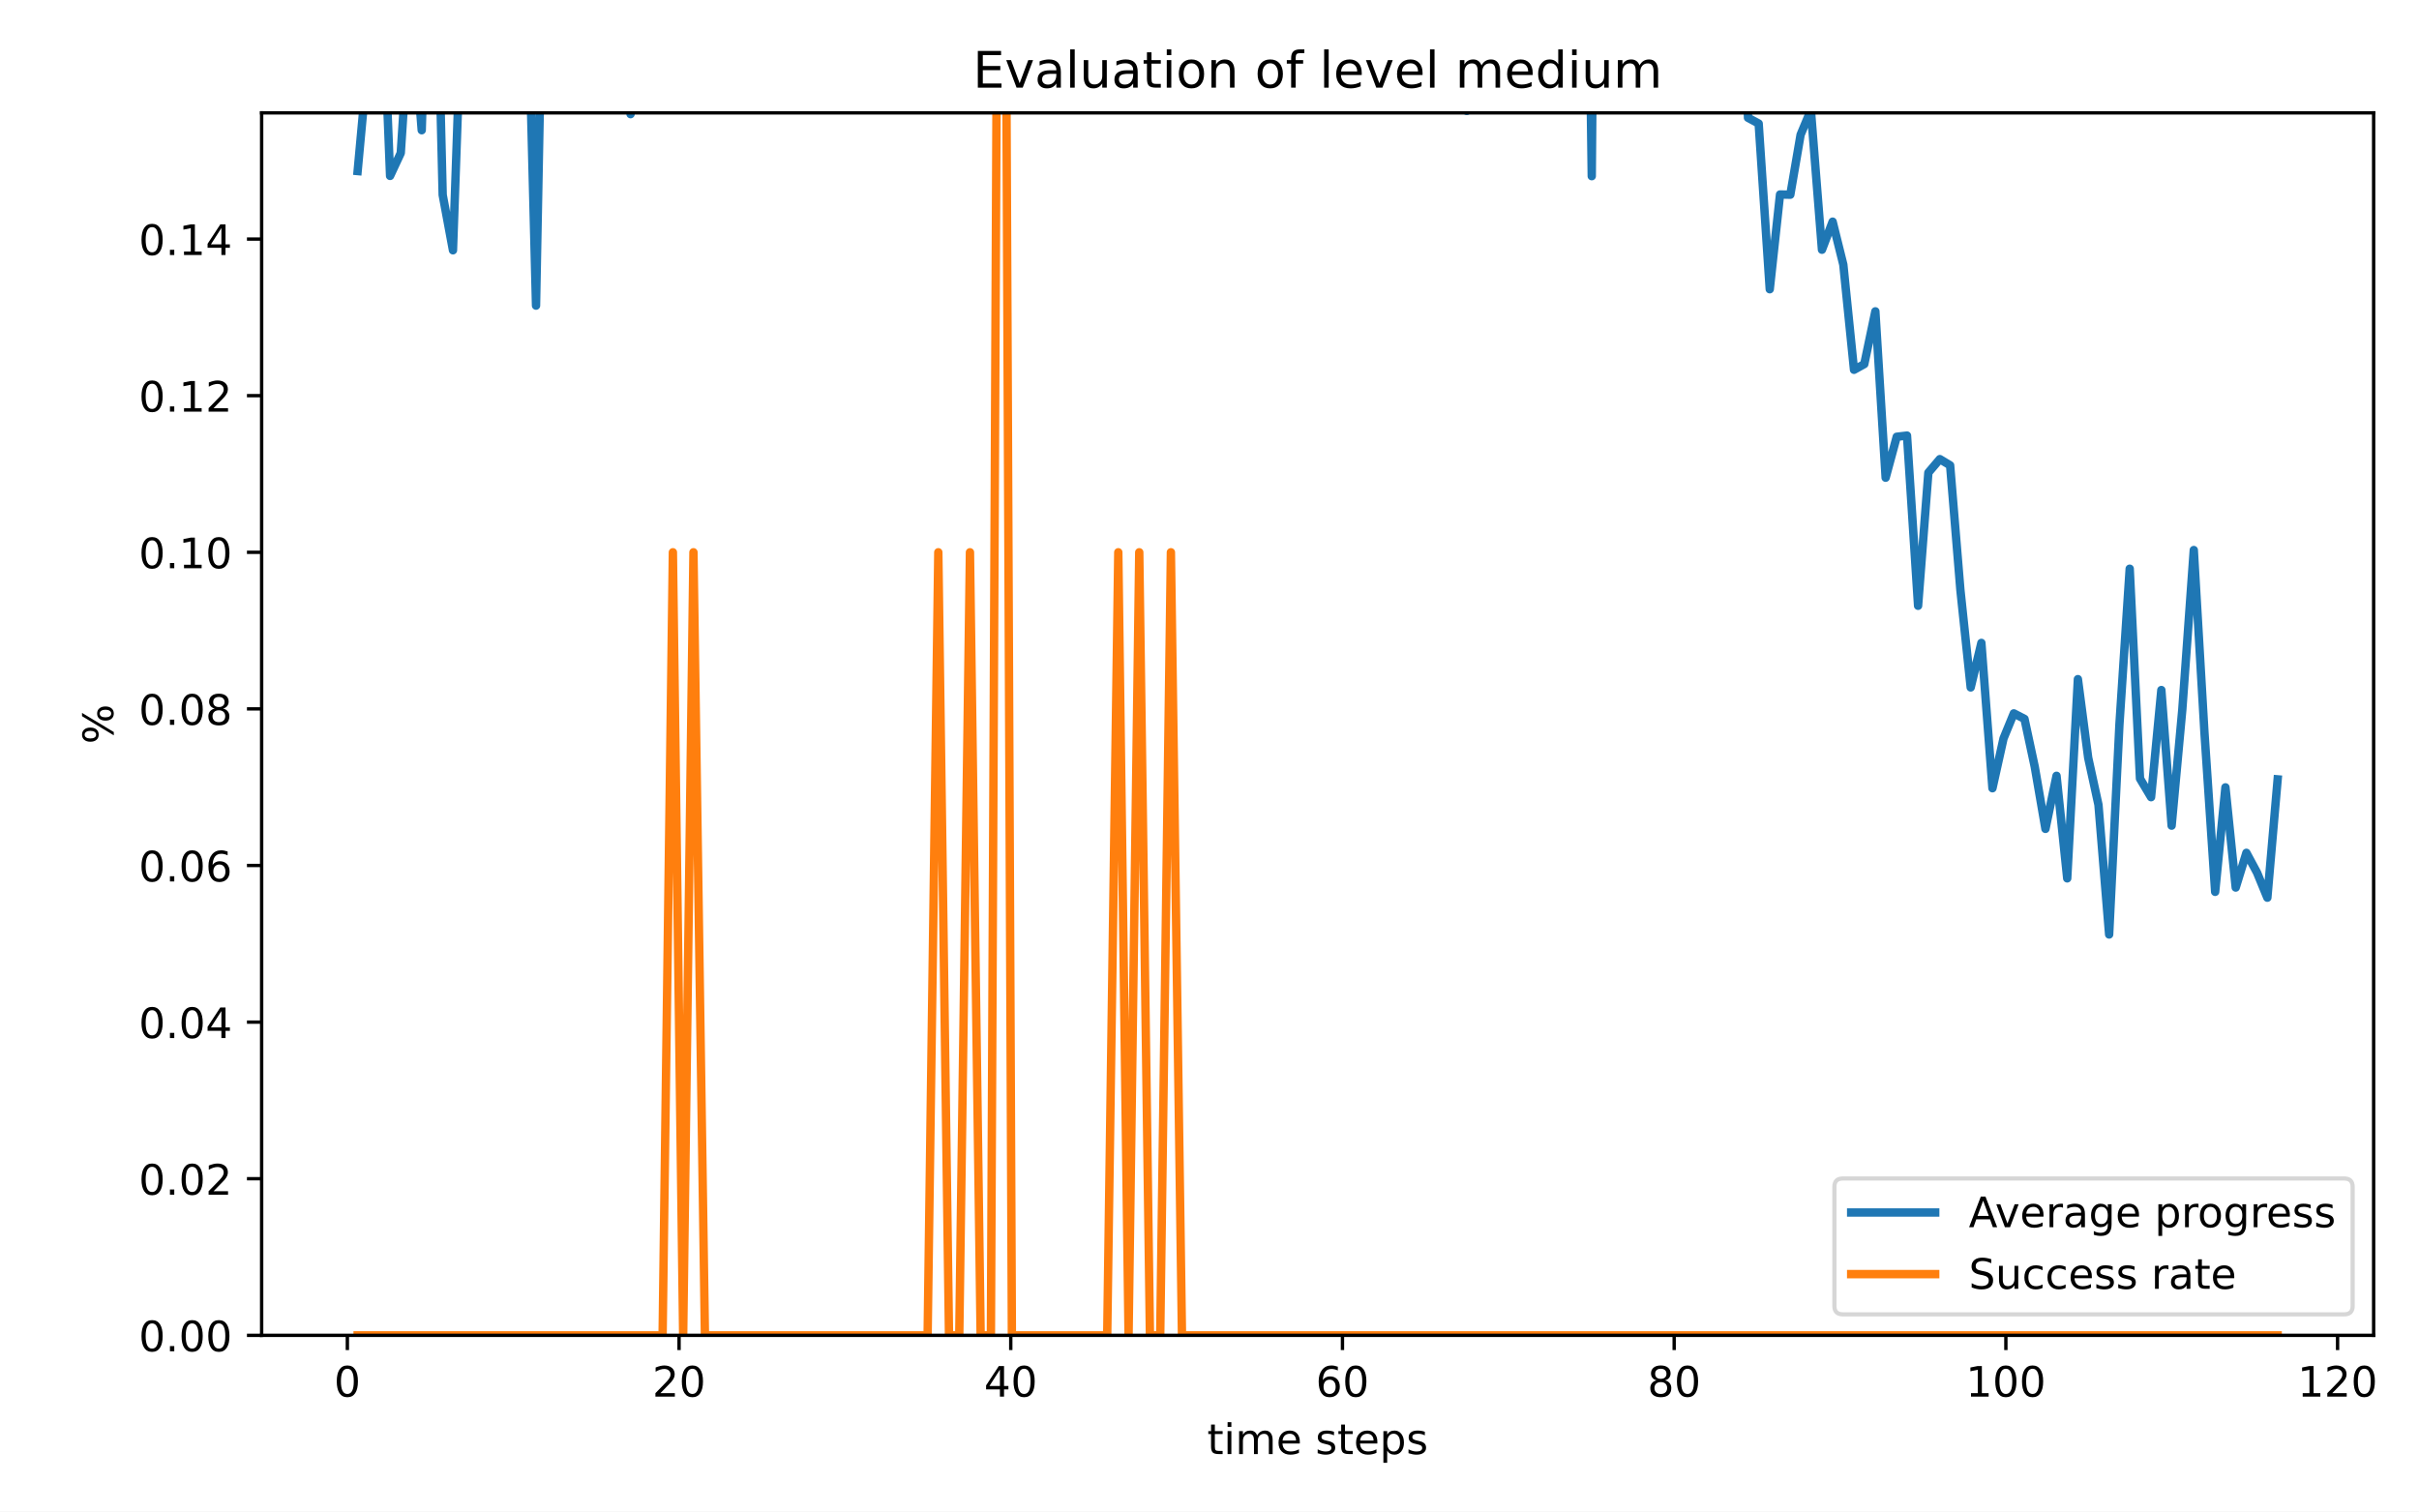
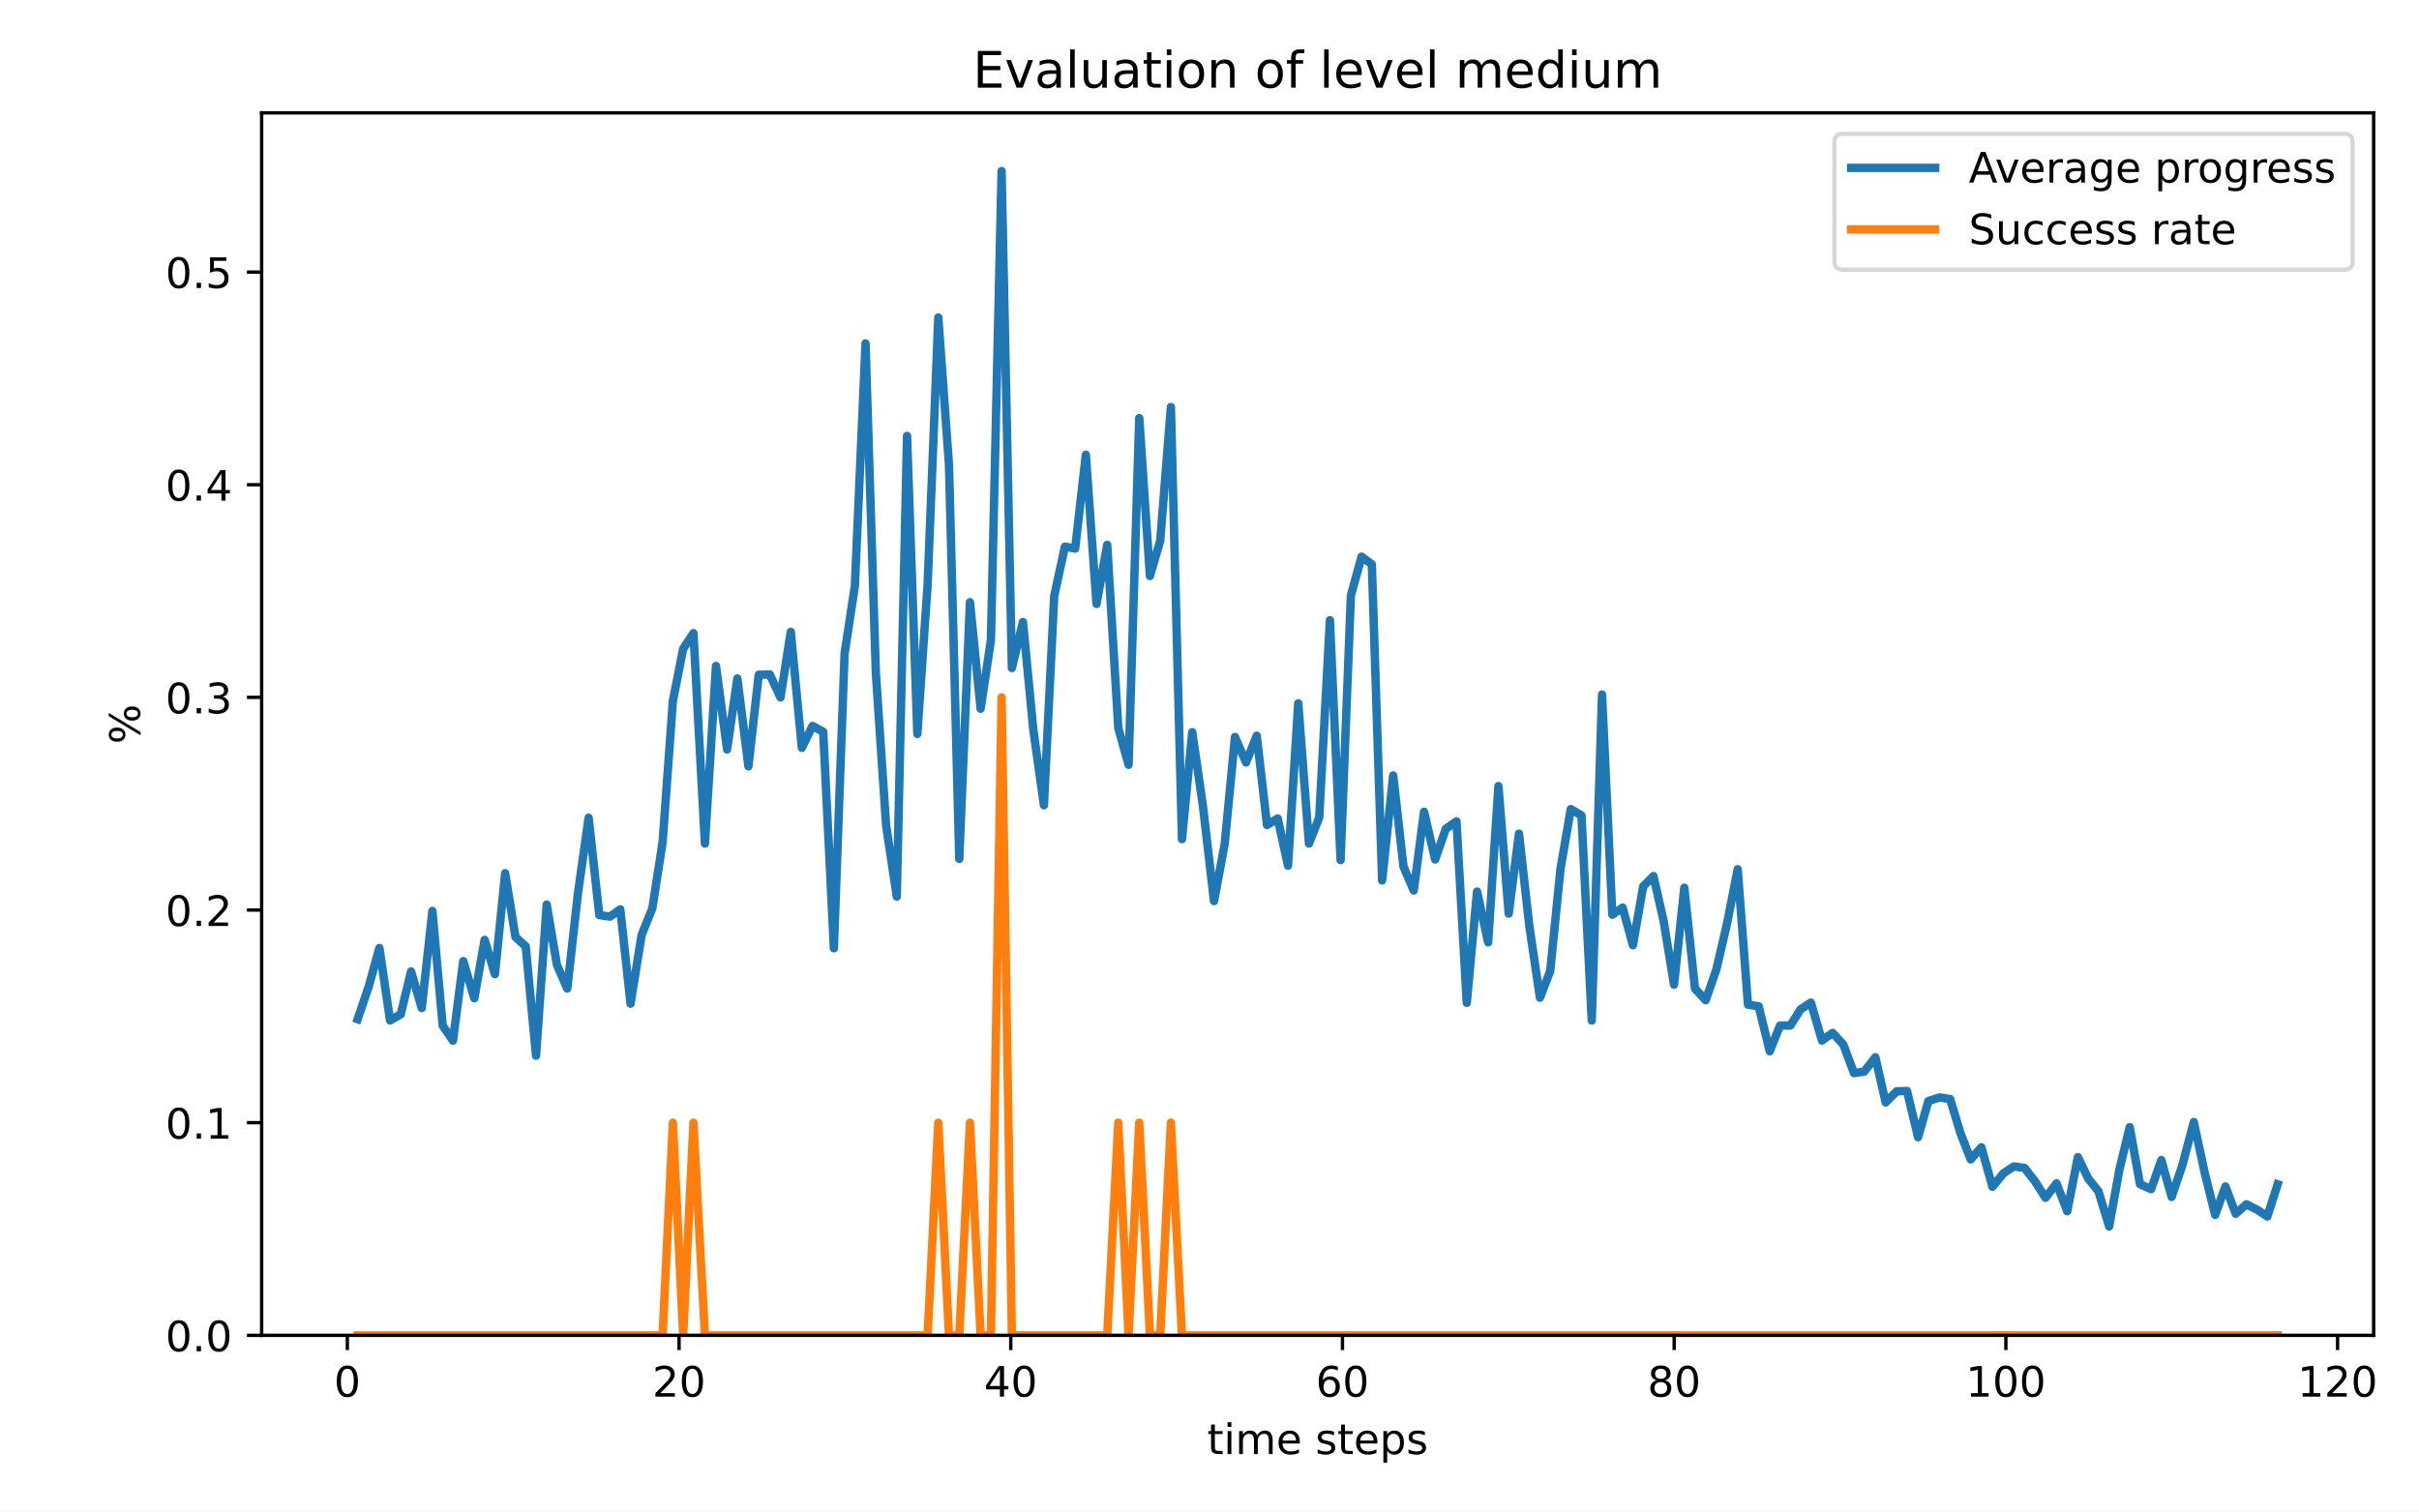
<svg xmlns="http://www.w3.org/2000/svg" xmlns:xlink="http://www.w3.org/1999/xlink" width="576pt" height="360pt" viewBox="0 0 576 360" version="1.1">
  <defs>
    <style type="text/css">*{stroke-linejoin: round; stroke-linecap: butt}</style>
  </defs>
  <g id="figure_1">
    <g id="patch_1">
      <path d="M 0 360  L 576 360  L 576 0  L 0 0  z " style="fill: #ffffff" />
    </g>
    <g id="axes_1">
      <g id="patch_2">
        <path d="M 62.3 318.04  L 565.2 318.04  L 565.2 26.88  L 62.3 26.88  z " style="fill: #ffffff" />
      </g>
      <g id="matplotlib.axis_1">
        <g id="xtick_1">
          <g id="line2d_1">
            <defs>
-               <path id="m16852f7203" d="M 0 0  L 0 3.5  " style="stroke: #000000; stroke-width: 0.8" />
-             </defs>
-             <g>
-               <use xlink:href="#m16852f7203" x="82.711" y="318.04" style="stroke: #000000; stroke-width: 0.8" />
+               <path id="m7e51c6cfcf" d="M 0 0  L 0 3.5  " style="stroke: #000000; stroke-width: 0.8" />
+             </defs>
+             <g>
+               <use xlink:href="#m7e51c6cfcf" x="82.711" y="318.04" style="stroke: #000000; stroke-width: 0.8" />
            </g>
          </g>
          <g id="text_1">
            <g transform="translate(79.52939 332.6384) scale(0.1 -0.1)">
              <defs>
                <path id="DejaVuSans-30" d="M 2034 4250  Q 1547 4250 1301 3770  Q 1056 3291 1056 2328  Q 1056 1369 1301 889  Q 1547 409 2034 409  Q 2525 409 2770 889  Q 3016 1369 3016 2328  Q 3016 3291 2770 3770  Q 2525 4250 2034 4250  z M 2034 4750  Q 2819 4750 3233 4129  Q 3647 3509 3647 2328  Q 3647 1150 3233 529  Q 2819 -91 2034 -91  Q 1250 -91 836 529  Q 422 1150 422 2328  Q 422 3509 836 4129  Q 1250 4750 2034 4750  z " transform="scale(0.015625)" />
              </defs>
              <use xlink:href="#DejaVuSans-30" />
            </g>
          </g>
        </g>
        <g id="xtick_2">
          <g id="line2d_2">
            <g>
-               <use xlink:href="#m16852f7203" x="161.694" y="318.04" style="stroke: #000000; stroke-width: 0.8" />
+               <use xlink:href="#m7e51c6cfcf" x="161.694" y="318.04" style="stroke: #000000; stroke-width: 0.8" />
            </g>
          </g>
          <g id="text_2">
            <g transform="translate(155.3315 332.6384) scale(0.1 -0.1)">
              <defs>
                <path id="DejaVuSans-32" d="M 1228 531  L 3431 531  L 3431 0  L 469 0  L 469 531  Q 828 903 1448 1529  Q 2069 2156 2228 2338  Q 2531 2678 2651 2914  Q 2772 3150 2772 3378  Q 2772 3750 2511 3984  Q 2250 4219 1831 4219  Q 1534 4219 1204 4116  Q 875 4013 500 3803  L 500 4441  Q 881 4594 1212 4672  Q 1544 4750 1819 4750  Q 2544 4750 2975 4387  Q 3406 4025 3406 3419  Q 3406 3131 3298 2873  Q 3191 2616 2906 2266  Q 2828 2175 2409 1742  Q 1991 1309 1228 531  z " transform="scale(0.015625)" />
              </defs>
              <use xlink:href="#DejaVuSans-32" />
              <use xlink:href="#DejaVuSans-30" transform="translate(63.62305 0)" />
            </g>
          </g>
        </g>
        <g id="xtick_3">
          <g id="line2d_3">
            <g>
-               <use xlink:href="#m16852f7203" x="240.677" y="318.04" style="stroke: #000000; stroke-width: 0.8" />
+               <use xlink:href="#m7e51c6cfcf" x="240.677" y="318.04" style="stroke: #000000; stroke-width: 0.8" />
            </g>
          </g>
          <g id="text_3">
            <g transform="translate(234.315 332.6384) scale(0.1 -0.1)">
              <defs>
                <path id="DejaVuSans-34" d="M 2419 4116  L 825 1625  L 2419 1625  L 2419 4116  z M 2253 4666  L 3047 4666  L 3047 1625  L 3713 1625  L 3713 1100  L 3047 1100  L 3047 0  L 2419 0  L 2419 1100  L 313 1100  L 313 1709  L 2253 4666  z " transform="scale(0.015625)" />
              </defs>
              <use xlink:href="#DejaVuSans-34" />
              <use xlink:href="#DejaVuSans-30" transform="translate(63.62305 0)" />
            </g>
          </g>
        </g>
        <g id="xtick_4">
          <g id="line2d_4">
            <g>
-               <use xlink:href="#m16852f7203" x="319.661" y="318.04" style="stroke: #000000; stroke-width: 0.8" />
+               <use xlink:href="#m7e51c6cfcf" x="319.661" y="318.04" style="stroke: #000000; stroke-width: 0.8" />
            </g>
          </g>
          <g id="text_4">
            <g transform="translate(313.2984 332.6384) scale(0.1 -0.1)">
              <defs>
                <path id="DejaVuSans-36" d="M 2113 2584  Q 1688 2584 1439 2293  Q 1191 2003 1191 1497  Q 1191 994 1439 701  Q 1688 409 2113 409  Q 2538 409 2786 701  Q 3034 994 3034 1497  Q 3034 2003 2786 2293  Q 2538 2584 2113 2584  z M 3366 4563  L 3366 3988  Q 3128 4100 2886 4159  Q 2644 4219 2406 4219  Q 1781 4219 1451 3797  Q 1122 3375 1075 2522  Q 1259 2794 1537 2939  Q 1816 3084 2150 3084  Q 2853 3084 3261 2657  Q 3669 2231 3669 1497  Q 3669 778 3244 343  Q 2819 -91 2113 -91  Q 1303 -91 875 529  Q 447 1150 447 2328  Q 447 3434 972 4092  Q 1497 4750 2381 4750  Q 2619 4750 2861 4703  Q 3103 4656 3366 4563  z " transform="scale(0.015625)" />
              </defs>
              <use xlink:href="#DejaVuSans-36" />
              <use xlink:href="#DejaVuSans-30" transform="translate(63.62305 0)" />
            </g>
          </g>
        </g>
        <g id="xtick_5">
          <g id="line2d_5">
            <g>
-               <use xlink:href="#m16852f7203" x="398.644" y="318.04" style="stroke: #000000; stroke-width: 0.8" />
+               <use xlink:href="#m7e51c6cfcf" x="398.644" y="318.04" style="stroke: #000000; stroke-width: 0.8" />
            </g>
          </g>
          <g id="text_5">
            <g transform="translate(392.2818 332.6384) scale(0.1 -0.1)">
              <defs>
                <path id="DejaVuSans-38" d="M 2034 2216  Q 1584 2216 1326 1975  Q 1069 1734 1069 1313  Q 1069 891 1326 650  Q 1584 409 2034 409  Q 2484 409 2743 651  Q 3003 894 3003 1313  Q 3003 1734 2745 1975  Q 2488 2216 2034 2216  z M 1403 2484  Q 997 2584 770 2862  Q 544 3141 544 3541  Q 544 4100 942 4425  Q 1341 4750 2034 4750  Q 2731 4750 3128 4425  Q 3525 4100 3525 3541  Q 3525 3141 3298 2862  Q 3072 2584 2669 2484  Q 3125 2378 3379 2068  Q 3634 1759 3634 1313  Q 3634 634 3220 271  Q 2806 -91 2034 -91  Q 1263 -91 848 271  Q 434 634 434 1313  Q 434 1759 690 2068  Q 947 2378 1403 2484  z M 1172 3481  Q 1172 3119 1398 2916  Q 1625 2713 2034 2713  Q 2441 2713 2670 2916  Q 2900 3119 2900 3481  Q 2900 3844 2670 4047  Q 2441 4250 2034 4250  Q 1625 4250 1398 4047  Q 1172 3844 1172 3481  z " transform="scale(0.015625)" />
              </defs>
              <use xlink:href="#DejaVuSans-38" />
              <use xlink:href="#DejaVuSans-30" transform="translate(63.62305 0)" />
            </g>
          </g>
        </g>
        <g id="xtick_6">
          <g id="line2d_6">
            <g>
-               <use xlink:href="#m16852f7203" x="477.628" y="318.04" style="stroke: #000000; stroke-width: 0.8" />
+               <use xlink:href="#m7e51c6cfcf" x="477.628" y="318.04" style="stroke: #000000; stroke-width: 0.8" />
            </g>
          </g>
          <g id="text_6">
            <g transform="translate(468.0839 332.6384) scale(0.1 -0.1)">
              <defs>
                <path id="DejaVuSans-31" d="M 794 531  L 1825 531  L 1825 4091  L 703 3866  L 703 4441  L 1819 4666  L 2450 4666  L 2450 531  L 3481 531  L 3481 0  L 794 0  L 794 531  z " transform="scale(0.015625)" />
              </defs>
              <use xlink:href="#DejaVuSans-31" />
              <use xlink:href="#DejaVuSans-30" transform="translate(63.62305 0)" />
              <use xlink:href="#DejaVuSans-30" transform="translate(127.2461 0)" />
            </g>
          </g>
        </g>
        <g id="xtick_7">
          <g id="line2d_7">
            <g>
-               <use xlink:href="#m16852f7203" x="556.611" y="318.04" style="stroke: #000000; stroke-width: 0.8" />
+               <use xlink:href="#m7e51c6cfcf" x="556.611" y="318.04" style="stroke: #000000; stroke-width: 0.8" />
            </g>
          </g>
          <g id="text_7">
            <g transform="translate(547.0673 332.6384) scale(0.1 -0.1)">
              <use xlink:href="#DejaVuSans-31" />
              <use xlink:href="#DejaVuSans-32" transform="translate(63.62305 0)" />
              <use xlink:href="#DejaVuSans-30" transform="translate(127.2461 0)" />
            </g>
          </g>
        </g>
        <g id="text_8">
          <g transform="translate(287.4445 346.3166) scale(0.1 -0.1)">
            <defs>
              <path id="DejaVuSans-74" d="M 1172 4494  L 1172 3500  L 2356 3500  L 2356 3053  L 1172 3053  L 1172 1153  Q 1172 725 1289 603  Q 1406 481 1766 481  L 2356 481  L 2356 0  L 1766 0  Q 1100 0 847 248  Q 594 497 594 1153  L 594 3053  L 172 3053  L 172 3500  L 594 3500  L 594 4494  L 1172 4494  z " transform="scale(0.015625)" />
              <path id="DejaVuSans-69" d="M 603 3500  L 1178 3500  L 1178 0  L 603 0  L 603 3500  z M 603 4863  L 1178 4863  L 1178 4134  L 603 4134  L 603 4863  z " transform="scale(0.015625)" />
              <path id="DejaVuSans-6d" d="M 3328 2828  Q 3544 3216 3844 3400  Q 4144 3584 4550 3584  Q 5097 3584 5394 3201  Q 5691 2819 5691 2113  L 5691 0  L 5113 0  L 5113 2094  Q 5113 2597 4934 2840  Q 4756 3084 4391 3084  Q 3944 3084 3684 2787  Q 3425 2491 3425 1978  L 3425 0  L 2847 0  L 2847 2094  Q 2847 2600 2669 2842  Q 2491 3084 2119 3084  Q 1678 3084 1418 2786  Q 1159 2488 1159 1978  L 1159 0  L 581 0  L 581 3500  L 1159 3500  L 1159 2956  Q 1356 3278 1631 3431  Q 1906 3584 2284 3584  Q 2666 3584 2933 3390  Q 3200 3197 3328 2828  z " transform="scale(0.015625)" />
              <path id="DejaVuSans-65" d="M 3597 1894  L 3597 1613  L 953 1613  Q 991 1019 1311 708  Q 1631 397 2203 397  Q 2534 397 2845 478  Q 3156 559 3463 722  L 3463 178  Q 3153 47 2828 -22  Q 2503 -91 2169 -91  Q 1331 -91 842 396  Q 353 884 353 1716  Q 353 2575 817 3079  Q 1281 3584 2069 3584  Q 2775 3584 3186 3129  Q 3597 2675 3597 1894  z M 3022 2063  Q 3016 2534 2758 2815  Q 2500 3097 2075 3097  Q 1594 3097 1305 2825  Q 1016 2553 972 2059  L 3022 2063  z " transform="scale(0.015625)" />
              <path id="DejaVuSans-20" transform="scale(0.015625)" />
              <path id="DejaVuSans-73" d="M 2834 3397  L 2834 2853  Q 2591 2978 2328 3040  Q 2066 3103 1784 3103  Q 1356 3103 1142 2972  Q 928 2841 928 2578  Q 928 2378 1081 2264  Q 1234 2150 1697 2047  L 1894 2003  Q 2506 1872 2764 1633  Q 3022 1394 3022 966  Q 3022 478 2636 193  Q 2250 -91 1575 -91  Q 1294 -91 989 -36  Q 684 19 347 128  L 347 722  Q 666 556 975 473  Q 1284 391 1588 391  Q 1994 391 2212 530  Q 2431 669 2431 922  Q 2431 1156 2273 1281  Q 2116 1406 1581 1522  L 1381 1569  Q 847 1681 609 1914  Q 372 2147 372 2553  Q 372 3047 722 3315  Q 1072 3584 1716 3584  Q 2034 3584 2315 3537  Q 2597 3491 2834 3397  z " transform="scale(0.015625)" />
              <path id="DejaVuSans-70" d="M 1159 525  L 1159 -1331  L 581 -1331  L 581 3500  L 1159 3500  L 1159 2969  Q 1341 3281 1617 3432  Q 1894 3584 2278 3584  Q 2916 3584 3314 3078  Q 3713 2572 3713 1747  Q 3713 922 3314 415  Q 2916 -91 2278 -91  Q 1894 -91 1617 61  Q 1341 213 1159 525  z M 3116 1747  Q 3116 2381 2855 2742  Q 2594 3103 2138 3103  Q 1681 3103 1420 2742  Q 1159 2381 1159 1747  Q 1159 1113 1420 752  Q 1681 391 2138 391  Q 2594 391 2855 752  Q 3116 1113 3116 1747  z " transform="scale(0.015625)" />
            </defs>
            <use xlink:href="#DejaVuSans-74" />
            <use xlink:href="#DejaVuSans-69" transform="translate(39.20898 0)" />
            <use xlink:href="#DejaVuSans-6d" transform="translate(66.99219 0)" />
            <use xlink:href="#DejaVuSans-65" transform="translate(164.4043 0)" />
            <use xlink:href="#DejaVuSans-20" transform="translate(225.9277 0)" />
            <use xlink:href="#DejaVuSans-73" transform="translate(257.7148 0)" />
            <use xlink:href="#DejaVuSans-74" transform="translate(309.8145 0)" />
            <use xlink:href="#DejaVuSans-65" transform="translate(349.0234 0)" />
            <use xlink:href="#DejaVuSans-70" transform="translate(410.5469 0)" />
            <use xlink:href="#DejaVuSans-73" transform="translate(474.0234 0)" />
          </g>
        </g>
      </g>
      <g id="matplotlib.axis_2">
        <g id="ytick_1">
          <g id="line2d_8">
            <defs>
-               <path id="m92196f81cf" d="M 0 0  L -3.5 0  " style="stroke: #000000; stroke-width: 0.8" />
-             </defs>
-             <g>
-               <use xlink:href="#m92196f81cf" x="62.3" y="318.04" style="stroke: #000000; stroke-width: 0.8" />
+               <path id="mf32389aab9" d="M 0 0  L -3.5 0  " style="stroke: #000000; stroke-width: 0.8" />
+             </defs>
+             <g>
+               <use xlink:href="#mf32389aab9" x="62.3" y="318.04" style="stroke: #000000; stroke-width: 0.8" />
            </g>
          </g>
          <g id="text_9">
-             <g transform="translate(33.03437 321.8392) scale(0.1 -0.1)">
+             <g transform="translate(39.39688 321.8392) scale(0.1 -0.1)">
              <defs>
                <path id="DejaVuSans-2e" d="M 684 794  L 1344 794  L 1344 0  L 684 0  L 684 794  z " transform="scale(0.015625)" />
              </defs>
              <use xlink:href="#DejaVuSans-30" />
              <use xlink:href="#DejaVuSans-2e" transform="translate(63.62305 0)" />
              <use xlink:href="#DejaVuSans-30" transform="translate(95.41016 0)" />
-               <use xlink:href="#DejaVuSans-30" transform="translate(159.0332 0)" />
            </g>
          </g>
        </g>
        <g id="ytick_2">
          <g id="line2d_9">
            <g>
-               <use xlink:href="#m92196f81cf" x="62.3" y="280.739" style="stroke: #000000; stroke-width: 0.8" />
+               <use xlink:href="#mf32389aab9" x="62.3" y="267.391" style="stroke: #000000; stroke-width: 0.8" />
            </g>
          </g>
          <g id="text_10">
-             <g transform="translate(33.03437 284.5387) scale(0.1 -0.1)">
-               <use xlink:href="#DejaVuSans-30" />
-               <use xlink:href="#DejaVuSans-2e" transform="translate(63.62305 0)" />
-               <use xlink:href="#DejaVuSans-30" transform="translate(95.41016 0)" />
-               <use xlink:href="#DejaVuSans-32" transform="translate(159.0332 0)" />
+             <g transform="translate(39.39688 271.1904) scale(0.1 -0.1)">
+               <use xlink:href="#DejaVuSans-30" />
+               <use xlink:href="#DejaVuSans-2e" transform="translate(63.62305 0)" />
+               <use xlink:href="#DejaVuSans-31" transform="translate(95.41016 0)" />
            </g>
          </g>
        </g>
        <g id="ytick_3">
          <g id="line2d_10">
            <g>
-               <use xlink:href="#m92196f81cf" x="62.3" y="243.439" style="stroke: #000000; stroke-width: 0.8" />
+               <use xlink:href="#mf32389aab9" x="62.3" y="216.742" style="stroke: #000000; stroke-width: 0.8" />
            </g>
          </g>
          <g id="text_11">
-             <g transform="translate(33.03437 247.2381) scale(0.1 -0.1)">
-               <use xlink:href="#DejaVuSans-30" />
-               <use xlink:href="#DejaVuSans-2e" transform="translate(63.62305 0)" />
-               <use xlink:href="#DejaVuSans-30" transform="translate(95.41016 0)" />
-               <use xlink:href="#DejaVuSans-34" transform="translate(159.0332 0)" />
+             <g transform="translate(39.39688 220.5416) scale(0.1 -0.1)">
+               <use xlink:href="#DejaVuSans-30" />
+               <use xlink:href="#DejaVuSans-2e" transform="translate(63.62305 0)" />
+               <use xlink:href="#DejaVuSans-32" transform="translate(95.41016 0)" />
            </g>
          </g>
        </g>
        <g id="ytick_4">
          <g id="line2d_11">
            <g>
-               <use xlink:href="#m92196f81cf" x="62.3" y="206.138" style="stroke: #000000; stroke-width: 0.8" />
+               <use xlink:href="#mf32389aab9" x="62.3" y="166.094" style="stroke: #000000; stroke-width: 0.8" />
            </g>
          </g>
          <g id="text_12">
-             <g transform="translate(33.03437 209.9376) scale(0.1 -0.1)">
-               <use xlink:href="#DejaVuSans-30" />
-               <use xlink:href="#DejaVuSans-2e" transform="translate(63.62305 0)" />
-               <use xlink:href="#DejaVuSans-30" transform="translate(95.41016 0)" />
-               <use xlink:href="#DejaVuSans-36" transform="translate(159.0332 0)" />
+             <g transform="translate(39.39688 169.8929) scale(0.1 -0.1)">
+               <defs>
+                 <path id="DejaVuSans-33" d="M 2597 2516  Q 3050 2419 3304 2112  Q 3559 1806 3559 1356  Q 3559 666 3084 287  Q 2609 -91 1734 -91  Q 1441 -91 1130 -33  Q 819 25 488 141  L 488 750  Q 750 597 1062 519  Q 1375 441 1716 441  Q 2309 441 2620 675  Q 2931 909 2931 1356  Q 2931 1769 2642 2001  Q 2353 2234 1838 2234  L 1294 2234  L 1294 2753  L 1863 2753  Q 2328 2753 2575 2939  Q 2822 3125 2822 3475  Q 2822 3834 2567 4026  Q 2313 4219 1838 4219  Q 1578 4219 1281 4162  Q 984 4106 628 3988  L 628 4550  Q 988 4650 1302 4700  Q 1616 4750 1894 4750  Q 2613 4750 3031 4423  Q 3450 4097 3450 3541  Q 3450 3153 3228 2886  Q 3006 2619 2597 2516  z " transform="scale(0.015625)" />
+               </defs>
+               <use xlink:href="#DejaVuSans-30" />
+               <use xlink:href="#DejaVuSans-2e" transform="translate(63.62305 0)" />
+               <use xlink:href="#DejaVuSans-33" transform="translate(95.41016 0)" />
            </g>
          </g>
        </g>
        <g id="ytick_5">
          <g id="line2d_12">
            <g>
-               <use xlink:href="#m92196f81cf" x="62.3" y="168.838" style="stroke: #000000; stroke-width: 0.8" />
+               <use xlink:href="#mf32389aab9" x="62.3" y="115.445" style="stroke: #000000; stroke-width: 0.8" />
            </g>
          </g>
          <g id="text_13">
-             <g transform="translate(33.03437 172.637) scale(0.1 -0.1)">
-               <use xlink:href="#DejaVuSans-30" />
-               <use xlink:href="#DejaVuSans-2e" transform="translate(63.62305 0)" />
-               <use xlink:href="#DejaVuSans-30" transform="translate(95.41016 0)" />
-               <use xlink:href="#DejaVuSans-38" transform="translate(159.0332 0)" />
+             <g transform="translate(39.39688 119.2441) scale(0.1 -0.1)">
+               <use xlink:href="#DejaVuSans-30" />
+               <use xlink:href="#DejaVuSans-2e" transform="translate(63.62305 0)" />
+               <use xlink:href="#DejaVuSans-34" transform="translate(95.41016 0)" />
            </g>
          </g>
        </g>
        <g id="ytick_6">
          <g id="line2d_13">
            <g>
-               <use xlink:href="#m92196f81cf" x="62.3" y="131.537" style="stroke: #000000; stroke-width: 0.8" />
+               <use xlink:href="#mf32389aab9" x="62.3" y="64.796" style="stroke: #000000; stroke-width: 0.8" />
            </g>
          </g>
          <g id="text_14">
-             <g transform="translate(33.03437 135.3365) scale(0.1 -0.1)">
-               <use xlink:href="#DejaVuSans-30" />
-               <use xlink:href="#DejaVuSans-2e" transform="translate(63.62305 0)" />
-               <use xlink:href="#DejaVuSans-31" transform="translate(95.41016 0)" />
-               <use xlink:href="#DejaVuSans-30" transform="translate(159.0332 0)" />
-             </g>
-           </g>
-         </g>
-         <g id="ytick_7">
-           <g id="line2d_14">
-             <g>
-               <use xlink:href="#m92196f81cf" x="62.3" y="94.237" style="stroke: #000000; stroke-width: 0.8" />
-             </g>
-           </g>
-           <g id="text_15">
-             <g transform="translate(33.03437 98.03595) scale(0.1 -0.1)">
-               <use xlink:href="#DejaVuSans-30" />
-               <use xlink:href="#DejaVuSans-2e" transform="translate(63.62305 0)" />
-               <use xlink:href="#DejaVuSans-31" transform="translate(95.41016 0)" />
-               <use xlink:href="#DejaVuSans-32" transform="translate(159.0332 0)" />
-             </g>
-           </g>
-         </g>
-         <g id="ytick_8">
-           <g id="line2d_15">
-             <g>
-               <use xlink:href="#m92196f81cf" x="62.3" y="56.936" style="stroke: #000000; stroke-width: 0.8" />
-             </g>
-           </g>
-           <g id="text_16">
-             <g transform="translate(33.03437 60.73541) scale(0.1 -0.1)">
-               <use xlink:href="#DejaVuSans-30" />
-               <use xlink:href="#DejaVuSans-2e" transform="translate(63.62305 0)" />
-               <use xlink:href="#DejaVuSans-31" transform="translate(95.41016 0)" />
-               <use xlink:href="#DejaVuSans-34" transform="translate(159.0332 0)" />
-             </g>
-           </g>
-         </g>
-         <g id="text_17">
-           <g transform="translate(26.95469 177.2108) rotate(-90) scale(0.1 -0.1)">
+             <g transform="translate(39.39688 68.59528) scale(0.1 -0.1)">
+               <defs>
+                 <path id="DejaVuSans-35" d="M 691 4666  L 3169 4666  L 3169 4134  L 1269 4134  L 1269 2991  Q 1406 3038 1543 3061  Q 1681 3084 1819 3084  Q 2600 3084 3056 2656  Q 3513 2228 3513 1497  Q 3513 744 3044 326  Q 2575 -91 1722 -91  Q 1428 -91 1123 -41  Q 819 9 494 109  L 494 744  Q 775 591 1075 516  Q 1375 441 1709 441  Q 2250 441 2565 725  Q 2881 1009 2881 1497  Q 2881 1984 2565 2268  Q 2250 2553 1709 2553  Q 1456 2553 1204 2497  Q 953 2441 691 2322  L 691 4666  z " transform="scale(0.015625)" />
+               </defs>
+               <use xlink:href="#DejaVuSans-30" />
+               <use xlink:href="#DejaVuSans-2e" transform="translate(63.62305 0)" />
+               <use xlink:href="#DejaVuSans-35" transform="translate(95.41016 0)" />
+             </g>
+           </g>
+         </g>
+         <g id="text_15">
+           <g transform="translate(33.31719 177.2108) rotate(-90) scale(0.1 -0.1)">
            <defs>
              <path id="DejaVuSans-25" d="M 4653 2053  Q 4381 2053 4226 1822  Q 4072 1591 4072 1178  Q 4072 772 4226 539  Q 4381 306 4653 306  Q 4919 306 5073 539  Q 5228 772 5228 1178  Q 5228 1588 5073 1820  Q 4919 2053 4653 2053  z M 4653 2450  Q 5147 2450 5437 2106  Q 5728 1763 5728 1178  Q 5728 594 5436 251  Q 5144 -91 4653 -91  Q 4153 -91 3862 251  Q 3572 594 3572 1178  Q 3572 1766 3864 2108  Q 4156 2450 4653 2450  z M 1428 4353  Q 1159 4353 1004 4120  Q 850 3888 850 3481  Q 850 3069 1003 2837  Q 1156 2606 1428 2606  Q 1700 2606 1854 2837  Q 2009 3069 2009 3481  Q 2009 3884 1853 4118  Q 1697 4353 1428 4353  z M 4250 4750  L 4750 4750  L 1831 -91  L 1331 -91  L 4250 4750  z M 1428 4750  Q 1922 4750 2215 4408  Q 2509 4066 2509 3481  Q 2509 2891 2217 2550  Q 1925 2209 1428 2209  Q 931 2209 642 2551  Q 353 2894 353 3481  Q 353 4063 643 4406  Q 934 4750 1428 4750  z " transform="scale(0.015625)" />
            </defs>
            <use xlink:href="#DejaVuSans-25" />
          </g>
        </g>
      </g>
-       <g id="line2d_16">
-         <path d="M 85.159 40.745  L 87.797 12.126  L 88.785 -1  M 91.168 -1  L 92.884 41.896  L 95.427 36.446  L 97.868 -1  M 97.884 -1  L 100.418 31.017  L 101.375 -1  M 104.256 -1  L 105.41 46.419  L 107.859 59.611  L 109.986 -1  M 111.048 -1  L 112.945 22.418  L 114.065 -1  M 117.656 -1  L 117.842 1.285  L 117.905 -1  M 125.751 -1  L 127.636 72.788  L 129.052 -1  M 133.297 -1  L 135.076 13.874  L 135.529 -1  M 149.312 -1  L 150.146 27.187  L 151.378 -1  M 348.839 -1  L 349.26 26.413  L 349.948 -1  M 365.764 -1  L 366.684 21.943  L 369.078 -1  M 378.436 -1  L 379.021 41.958  L 379.389 -1  M 398.1 -1  L 398.609 10.491  L 398.94 -1  M 403.172 -1  L 403.6 13.87  L 406.144 24.125  L 408.524 -1  M 415.623 -1  L 416.222 28.05  L 418.765 29.422  L 421.403 68.887  L 423.851 46.319  L 426.3 46.373  L 428.748 32.096  L 431.197 26.225  L 433.835 59.479  L 436.378 52.795  L 438.921 63.029  L 441.465 88.075  L 443.913 86.717  L 446.551 74.154  L 448.999 113.777  L 451.637 104.025  L 454.086 103.74  L 456.724 144.281  L 459.172 112.568  L 461.905 109.349  L 464.354 110.832  L 466.802 140.536  L 469.251 163.728  L 471.794 153.12  L 474.432 187.736  L 477.07 175.872  L 479.518 169.906  L 482.062 171.221  L 484.51 182.659  L 487.053 197.413  L 489.691 184.77  L 492.234 209.202  L 494.778 161.752  L 497.226 180.46  L 499.675 191.682  L 502.218 222.571  L 504.666 172.571  L 507.115 135.45  L 509.563 185.443  L 512.201 189.863  L 514.65 164.347  L 517.098 196.649  L 519.641 168.975  L 522.374 131.005  L 524.917 174.544  L 527.461 212.41  L 529.909 187.524  L 532.358 211.387  L 534.901 203.12  L 537.444 207.854  L 539.892 213.807  L 542.341 185.62  L 542.341 185.62  " clip-path="url(#p1ebde51f4d)" style="fill: none; stroke: #1f77b4; stroke-width: 2; stroke-linecap: square" />
-       </g>
-       <g id="line2d_17">
-         <path d="M 85.159 318.04  L 157.776 318.04  L 160.224 131.537  L 162.672 318.04  L 165.121 131.537  L 167.854 318.04  L 220.882 318.04  L 223.426 131.537  L 225.969 318.04  L 228.417 318.04  L 230.961 131.537  L 233.504 318.04  L 235.952 318.04  L 237.403 -1  M 239.548 -1  L 240.944 318.04  L 263.644 318.04  L 266.282 131.537  L 268.73 318.04  L 271.273 131.537  L 273.816 318.04  L 276.265 318.04  L 278.808 131.537  L 281.446 318.04  L 542.341 318.04  L 542.341 318.04  " clip-path="url(#p1ebde51f4d)" style="fill: none; stroke: #ff7f0e; stroke-width: 2; stroke-linecap: square" />
+       <g id="line2d_14">
+         <path d="M 85.159 242.735  L 87.797 234.963  L 90.34 225.782  L 92.884 243.047  L 95.427 241.567  L 97.875 231.369  L 100.418 240.093  L 102.962 216.963  L 105.41 244.276  L 107.859 247.858  L 110.307 228.912  L 112.945 237.758  L 115.394 223.851  L 117.842 232.018  L 120.29 207.979  L 122.739 223.172  L 125.187 225.399  L 127.636 251.437  L 130.179 215.458  L 132.628 229.877  L 135.076 235.437  L 137.619 212.754  L 140.162 194.768  L 142.706 217.952  L 145.249 218.311  L 147.697 216.574  L 150.146 239.053  L 152.784 222.661  L 155.327 216.345  L 157.776 200.581  L 160.224 166.928  L 162.672 154.52  L 165.121 150.799  L 167.854 200.922  L 170.492 158.617  L 173.13 178.495  L 175.578 161.598  L 178.216 182.519  L 180.665 160.715  L 183.303 160.639  L 185.846 166.118  L 188.294 150.494  L 190.932 178.109  L 193.476 172.901  L 196.019 174.289  L 198.562 225.849  L 201.105 155.692  L 203.554 139.581  L 206.097 81.794  L 208.545 160.143  L 210.994 196.587  L 213.537 213.546  L 215.986 103.83  L 218.434 174.8  L 220.882 139.189  L 223.426 75.626  L 225.969 110.752  L 228.417 204.565  L 230.961 143.437  L 233.504 168.801  L 235.952 152.474  L 238.496 40.745  L 240.944 159.098  L 243.582 148.147  L 246.03 173.63  L 248.574 191.792  L 251.022 141.958  L 253.565 130.208  L 256.014 130.651  L 258.557 108.319  L 261.1 143.835  L 263.644 129.772  L 266.282 173.406  L 268.73 182.143  L 271.273 99.574  L 273.816 137.188  L 276.265 128.797  L 278.808 96.943  L 281.446 199.855  L 283.895 174.394  L 286.438 191.988  L 289.076 214.613  L 291.619 200.989  L 294.068 175.523  L 296.706 181.6  L 299.249 175.233  L 301.697 196.501  L 304.241 194.928  L 306.689 206.175  L 309.137 167.514  L 311.681 200.919  L 314.129 194.696  L 316.672 147.715  L 319.216 204.847  L 321.664 141.866  L 324.207 132.593  L 326.656 134.419  L 329.104 209.689  L 331.742 184.697  L 334.191 206.432  L 336.639 212.087  L 339.088 193.334  L 341.726 204.7  L 344.269 197.401  L 346.812 195.623  L 349.26 238.842  L 351.709 212.347  L 354.347 224.442  L 356.795 187.228  L 359.244 217.599  L 361.692 198.549  L 364.141 220.41  L 366.684 237.629  L 369.132 231.257  L 371.581 206.904  L 374.029 192.709  L 376.573 194.22  L 379.021 243.064  L 381.47 165.43  L 383.918 217.846  L 386.366 216.158  L 388.815 225.132  L 391.263 211.122  L 393.712 208.663  L 396.16 219.493  L 398.609 234.518  L 401.057 211.439  L 403.6 235.436  L 406.144 238.221  L 408.687 230.931  L 411.23 219.983  L 413.773 207.027  L 416.222 239.287  L 418.765 239.66  L 421.403 250.377  L 423.851 244.248  L 426.3 244.263  L 428.748 240.386  L 431.197 238.792  L 433.835 247.822  L 436.378 246.007  L 438.921 248.786  L 441.465 255.588  L 443.913 255.219  L 446.551 251.808  L 448.999 262.568  L 451.637 259.92  L 454.086 259.842  L 456.724 270.852  L 459.172 262.24  L 461.905 261.365  L 464.354 261.768  L 466.802 269.835  L 469.251 276.133  L 471.794 273.253  L 474.432 282.653  L 477.07 279.431  L 479.518 277.811  L 482.062 278.168  L 484.51 281.275  L 487.053 285.281  L 489.691 281.848  L 492.234 288.483  L 494.778 275.597  L 497.226 280.677  L 499.675 283.725  L 502.218 292.113  L 504.666 278.535  L 507.115 268.454  L 509.563 282.03  L 512.201 283.231  L 514.65 276.301  L 517.098 285.074  L 519.641 277.558  L 522.374 267.247  L 524.917 279.07  L 527.461 289.354  L 529.909 282.596  L 532.358 289.076  L 534.901 286.831  L 537.444 288.117  L 539.892 289.733  L 542.341 282.078  L 542.341 282.078  " clip-path="url(#p65ec006641)" style="fill: none; stroke: #1f77b4; stroke-width: 2; stroke-linecap: square" />
+       </g>
+       <g id="line2d_15">
+         <path d="M 85.159 318.04  L 157.776 318.04  L 160.224 267.391  L 162.672 318.04  L 165.121 267.391  L 167.854 318.04  L 220.882 318.04  L 223.426 267.391  L 225.969 318.04  L 228.417 318.04  L 230.961 267.391  L 233.504 318.04  L 235.952 318.04  L 238.496 166.094  L 240.944 318.04  L 263.644 318.04  L 266.282 267.391  L 268.73 318.04  L 271.273 267.391  L 273.816 318.04  L 276.265 318.04  L 278.808 267.391  L 281.446 318.04  L 542.341 318.04  L 542.341 318.04  " clip-path="url(#p65ec006641)" style="fill: none; stroke: #ff7f0e; stroke-width: 2; stroke-linecap: square" />
      </g>
      <g id="patch_3">
        <path d="M 62.3 318.04  L 62.3 26.88  " style="fill: none; stroke: #000000; stroke-width: 0.8; stroke-linejoin: miter; stroke-linecap: square" />
      </g>
      <g id="patch_4">
        <path d="M 565.2 318.04  L 565.2 26.88  " style="fill: none; stroke: #000000; stroke-width: 0.8; stroke-linejoin: miter; stroke-linecap: square" />
      </g>
      <g id="patch_5">
        <path d="M 62.3 318.04  L 565.2 318.04  " style="fill: none; stroke: #000000; stroke-width: 0.8; stroke-linejoin: miter; stroke-linecap: square" />
      </g>
      <g id="patch_6">
        <path d="M 62.3 26.88  L 565.2 26.88  " style="fill: none; stroke: #000000; stroke-width: 0.8; stroke-linejoin: miter; stroke-linecap: square" />
      </g>
-       <g id="text_18">
+       <g id="text_16">
        <g transform="translate(231.6597 20.88) scale(0.12 -0.12)">
          <defs>
            <path id="DejaVuSans-45" d="M 628 4666  L 3578 4666  L 3578 4134  L 1259 4134  L 1259 2753  L 3481 2753  L 3481 2222  L 1259 2222  L 1259 531  L 3634 531  L 3634 0  L 628 0  L 628 4666  z " transform="scale(0.015625)" />
            <path id="DejaVuSans-76" d="M 191 3500  L 800 3500  L 1894 563  L 2988 3500  L 3597 3500  L 2284 0  L 1503 0  L 191 3500  z " transform="scale(0.015625)" />
            <path id="DejaVuSans-61" d="M 2194 1759  Q 1497 1759 1228 1600  Q 959 1441 959 1056  Q 959 750 1161 570  Q 1363 391 1709 391  Q 2188 391 2477 730  Q 2766 1069 2766 1631  L 2766 1759  L 2194 1759  z M 3341 1997  L 3341 0  L 2766 0  L 2766 531  Q 2569 213 2275 61  Q 1981 -91 1556 -91  Q 1019 -91 701 211  Q 384 513 384 1019  Q 384 1609 779 1909  Q 1175 2209 1959 2209  L 2766 2209  L 2766 2266  Q 2766 2663 2505 2880  Q 2244 3097 1772 3097  Q 1472 3097 1187 3025  Q 903 2953 641 2809  L 641 3341  Q 956 3463 1253 3523  Q 1550 3584 1831 3584  Q 2591 3584 2966 3190  Q 3341 2797 3341 1997  z " transform="scale(0.015625)" />
            <path id="DejaVuSans-6c" d="M 603 4863  L 1178 4863  L 1178 0  L 603 0  L 603 4863  z " transform="scale(0.015625)" />
            <path id="DejaVuSans-75" d="M 544 1381  L 544 3500  L 1119 3500  L 1119 1403  Q 1119 906 1312 657  Q 1506 409 1894 409  Q 2359 409 2629 706  Q 2900 1003 2900 1516  L 2900 3500  L 3475 3500  L 3475 0  L 2900 0  L 2900 538  Q 2691 219 2414 64  Q 2138 -91 1772 -91  Q 1169 -91 856 284  Q 544 659 544 1381  z M 1991 3584  L 1991 3584  z " transform="scale(0.015625)" />
            <path id="DejaVuSans-6f" d="M 1959 3097  Q 1497 3097 1228 2736  Q 959 2375 959 1747  Q 959 1119 1226 758  Q 1494 397 1959 397  Q 2419 397 2687 759  Q 2956 1122 2956 1747  Q 2956 2369 2687 2733  Q 2419 3097 1959 3097  z M 1959 3584  Q 2709 3584 3137 3096  Q 3566 2609 3566 1747  Q 3566 888 3137 398  Q 2709 -91 1959 -91  Q 1206 -91 779 398  Q 353 888 353 1747  Q 353 2609 779 3096  Q 1206 3584 1959 3584  z " transform="scale(0.015625)" />
            <path id="DejaVuSans-6e" d="M 3513 2113  L 3513 0  L 2938 0  L 2938 2094  Q 2938 2591 2744 2837  Q 2550 3084 2163 3084  Q 1697 3084 1428 2787  Q 1159 2491 1159 1978  L 1159 0  L 581 0  L 581 3500  L 1159 3500  L 1159 2956  Q 1366 3272 1645 3428  Q 1925 3584 2291 3584  Q 2894 3584 3203 3211  Q 3513 2838 3513 2113  z " transform="scale(0.015625)" />
            <path id="DejaVuSans-66" d="M 2375 4863  L 2375 4384  L 1825 4384  Q 1516 4384 1395 4259  Q 1275 4134 1275 3809  L 1275 3500  L 2222 3500  L 2222 3053  L 1275 3053  L 1275 0  L 697 0  L 697 3053  L 147 3053  L 147 3500  L 697 3500  L 697 3744  Q 697 4328 969 4595  Q 1241 4863 1831 4863  L 2375 4863  z " transform="scale(0.015625)" />
            <path id="DejaVuSans-64" d="M 2906 2969  L 2906 4863  L 3481 4863  L 3481 0  L 2906 0  L 2906 525  Q 2725 213 2448 61  Q 2172 -91 1784 -91  Q 1150 -91 751 415  Q 353 922 353 1747  Q 353 2572 751 3078  Q 1150 3584 1784 3584  Q 2172 3584 2448 3432  Q 2725 3281 2906 2969  z M 947 1747  Q 947 1113 1208 752  Q 1469 391 1925 391  Q 2381 391 2643 752  Q 2906 1113 2906 1747  Q 2906 2381 2643 2742  Q 2381 3103 1925 3103  Q 1469 3103 1208 2742  Q 947 2381 947 1747  z " transform="scale(0.015625)" />
          </defs>
          <use xlink:href="#DejaVuSans-45" />
          <use xlink:href="#DejaVuSans-76" transform="translate(63.18359 0)" />
          <use xlink:href="#DejaVuSans-61" transform="translate(122.3633 0)" />
          <use xlink:href="#DejaVuSans-6c" transform="translate(183.6426 0)" />
          <use xlink:href="#DejaVuSans-75" transform="translate(211.4258 0)" />
          <use xlink:href="#DejaVuSans-61" transform="translate(274.8047 0)" />
          <use xlink:href="#DejaVuSans-74" transform="translate(336.084 0)" />
          <use xlink:href="#DejaVuSans-69" transform="translate(375.293 0)" />
          <use xlink:href="#DejaVuSans-6f" transform="translate(403.0762 0)" />
          <use xlink:href="#DejaVuSans-6e" transform="translate(464.2578 0)" />
          <use xlink:href="#DejaVuSans-20" transform="translate(527.6367 0)" />
          <use xlink:href="#DejaVuSans-6f" transform="translate(559.4238 0)" />
          <use xlink:href="#DejaVuSans-66" transform="translate(620.6055 0)" />
          <use xlink:href="#DejaVuSans-20" transform="translate(655.8105 0)" />
          <use xlink:href="#DejaVuSans-6c" transform="translate(687.5977 0)" />
          <use xlink:href="#DejaVuSans-65" transform="translate(715.3809 0)" />
          <use xlink:href="#DejaVuSans-76" transform="translate(776.9043 0)" />
          <use xlink:href="#DejaVuSans-65" transform="translate(836.084 0)" />
          <use xlink:href="#DejaVuSans-6c" transform="translate(897.6074 0)" />
          <use xlink:href="#DejaVuSans-20" transform="translate(925.3906 0)" />
          <use xlink:href="#DejaVuSans-6d" transform="translate(957.1777 0)" />
          <use xlink:href="#DejaVuSans-65" transform="translate(1054.59 0)" />
          <use xlink:href="#DejaVuSans-64" transform="translate(1116.113 0)" />
          <use xlink:href="#DejaVuSans-69" transform="translate(1179.59 0)" />
          <use xlink:href="#DejaVuSans-75" transform="translate(1207.373 0)" />
          <use xlink:href="#DejaVuSans-6d" transform="translate(1270.752 0)" />
        </g>
      </g>
      <g id="legend_1">
        <g id="patch_7">
-           <path d="M 438.797 313.04  L 558.2 313.04  Q 560.2 313.04 560.2 311.04  L 560.2 282.684  Q 560.2 280.684 558.2 280.684  L 438.797 280.684  Q 436.797 280.684 436.797 282.684  L 436.797 311.04  Q 436.797 313.04 438.797 313.04  z " style="fill: #ffffff; opacity: 0.8; stroke: #cccccc; stroke-linejoin: miter" />
-         </g>
-         <g id="line2d_18">
-           <path d="M 440.797 288.782  L 450.797 288.782  L 460.797 288.782  " style="fill: none; stroke: #1f77b4; stroke-width: 2; stroke-linecap: square" />
-         </g>
-         <g id="text_19">
-           <g transform="translate(468.7969 292.2822) scale(0.1 -0.1)">
+           <path d="M 438.797 64.236  L 558.2 64.236  Q 560.2 64.236 560.2 62.236  L 560.2 33.88  Q 560.2 31.88 558.2 31.88  L 438.797 31.88  Q 436.797 31.88 436.797 33.88  L 436.797 62.236  Q 436.797 64.236 438.797 64.236  z " style="fill: #ffffff; opacity: 0.8; stroke: #cccccc; stroke-linejoin: miter" />
+         </g>
+         <g id="line2d_16">
+           <path d="M 440.797 39.978  L 450.797 39.978  L 460.797 39.978  " style="fill: none; stroke: #1f77b4; stroke-width: 2; stroke-linecap: square" />
+         </g>
+         <g id="text_17">
+           <g transform="translate(468.7969 43.47844) scale(0.1 -0.1)">
            <defs>
              <path id="DejaVuSans-41" d="M 2188 4044  L 1331 1722  L 3047 1722  L 2188 4044  z M 1831 4666  L 2547 4666  L 4325 0  L 3669 0  L 3244 1197  L 1141 1197  L 716 0  L 50 0  L 1831 4666  z " transform="scale(0.015625)" />
              <path id="DejaVuSans-72" d="M 2631 2963  Q 2534 3019 2420 3045  Q 2306 3072 2169 3072  Q 1681 3072 1420 2755  Q 1159 2438 1159 1844  L 1159 0  L 581 0  L 581 3500  L 1159 3500  L 1159 2956  Q 1341 3275 1631 3429  Q 1922 3584 2338 3584  Q 2397 3584 2469 3576  Q 2541 3569 2628 3553  L 2631 2963  z " transform="scale(0.015625)" />
              <path id="DejaVuSans-67" d="M 2906 1791  Q 2906 2416 2648 2759  Q 2391 3103 1925 3103  Q 1463 3103 1205 2759  Q 947 2416 947 1791  Q 947 1169 1205 825  Q 1463 481 1925 481  Q 2391 481 2648 825  Q 2906 1169 2906 1791  z M 3481 434  Q 3481 -459 3084 -895  Q 2688 -1331 1869 -1331  Q 1566 -1331 1297 -1286  Q 1028 -1241 775 -1147  L 775 -588  Q 1028 -725 1275 -790  Q 1522 -856 1778 -856  Q 2344 -856 2625 -561  Q 2906 -266 2906 331  L 2906 616  Q 2728 306 2450 153  Q 2172 0 1784 0  Q 1141 0 747 490  Q 353 981 353 1791  Q 353 2603 747 3093  Q 1141 3584 1784 3584  Q 2172 3584 2450 3431  Q 2728 3278 2906 2969  L 2906 3500  L 3481 3500  L 3481 434  z " transform="scale(0.015625)" />
            </defs>
            <use xlink:href="#DejaVuSans-41" />
            <use xlink:href="#DejaVuSans-76" transform="translate(62.5332 0)" />
            <use xlink:href="#DejaVuSans-65" transform="translate(121.7129 0)" />
            <use xlink:href="#DejaVuSans-72" transform="translate(183.2363 0)" />
            <use xlink:href="#DejaVuSans-61" transform="translate(224.3496 0)" />
            <use xlink:href="#DejaVuSans-67" transform="translate(285.6289 0)" />
            <use xlink:href="#DejaVuSans-65" transform="translate(349.1055 0)" />
            <use xlink:href="#DejaVuSans-20" transform="translate(410.6289 0)" />
            <use xlink:href="#DejaVuSans-70" transform="translate(442.416 0)" />
            <use xlink:href="#DejaVuSans-72" transform="translate(505.8926 0)" />
            <use xlink:href="#DejaVuSans-6f" transform="translate(544.7559 0)" />
            <use xlink:href="#DejaVuSans-67" transform="translate(605.9375 0)" />
            <use xlink:href="#DejaVuSans-72" transform="translate(669.4141 0)" />
            <use xlink:href="#DejaVuSans-65" transform="translate(708.2773 0)" />
            <use xlink:href="#DejaVuSans-73" transform="translate(769.8008 0)" />
            <use xlink:href="#DejaVuSans-73" transform="translate(821.9004 0)" />
          </g>
        </g>
-         <g id="line2d_19">
-           <path d="M 440.797 303.46  L 450.797 303.46  L 460.797 303.46  " style="fill: none; stroke: #ff7f0e; stroke-width: 2; stroke-linecap: square" />
-         </g>
-         <g id="text_20">
-           <g transform="translate(468.7969 306.9603) scale(0.1 -0.1)">
+         <g id="line2d_17">
+           <path d="M 440.797 54.657  L 450.797 54.657  L 460.797 54.657  " style="fill: none; stroke: #ff7f0e; stroke-width: 2; stroke-linecap: square" />
+         </g>
+         <g id="text_18">
+           <g transform="translate(468.7969 58.15656) scale(0.1 -0.1)">
            <defs>
              <path id="DejaVuSans-53" d="M 3425 4513  L 3425 3897  Q 3066 4069 2747 4153  Q 2428 4238 2131 4238  Q 1616 4238 1336 4038  Q 1056 3838 1056 3469  Q 1056 3159 1242 3001  Q 1428 2844 1947 2747  L 2328 2669  Q 3034 2534 3370 2195  Q 3706 1856 3706 1288  Q 3706 609 3251 259  Q 2797 -91 1919 -91  Q 1588 -91 1214 -16  Q 841 59 441 206  L 441 856  Q 825 641 1194 531  Q 1563 422 1919 422  Q 2459 422 2753 634  Q 3047 847 3047 1241  Q 3047 1584 2836 1778  Q 2625 1972 2144 2069  L 1759 2144  Q 1053 2284 737 2584  Q 422 2884 422 3419  Q 422 4038 858 4394  Q 1294 4750 2059 4750  Q 2388 4750 2728 4690  Q 3069 4631 3425 4513  z " transform="scale(0.015625)" />
              <path id="DejaVuSans-63" d="M 3122 3366  L 3122 2828  Q 2878 2963 2633 3030  Q 2388 3097 2138 3097  Q 1578 3097 1268 2742  Q 959 2388 959 1747  Q 959 1106 1268 751  Q 1578 397 2138 397  Q 2388 397 2633 464  Q 2878 531 3122 666  L 3122 134  Q 2881 22 2623 -34  Q 2366 -91 2075 -91  Q 1284 -91 818 406  Q 353 903 353 1747  Q 353 2603 823 3093  Q 1294 3584 2113 3584  Q 2378 3584 2631 3529  Q 2884 3475 3122 3366  z " transform="scale(0.015625)" />
            </defs>
            <use xlink:href="#DejaVuSans-53" />
            <use xlink:href="#DejaVuSans-75" transform="translate(63.47656 0)" />
            <use xlink:href="#DejaVuSans-63" transform="translate(126.8555 0)" />
            <use xlink:href="#DejaVuSans-63" transform="translate(181.8359 0)" />
            <use xlink:href="#DejaVuSans-65" transform="translate(236.8164 0)" />
            <use xlink:href="#DejaVuSans-73" transform="translate(298.3398 0)" />
            <use xlink:href="#DejaVuSans-73" transform="translate(350.4395 0)" />
            <use xlink:href="#DejaVuSans-20" transform="translate(402.5391 0)" />
            <use xlink:href="#DejaVuSans-72" transform="translate(434.3262 0)" />
            <use xlink:href="#DejaVuSans-61" transform="translate(475.4395 0)" />
            <use xlink:href="#DejaVuSans-74" transform="translate(536.7188 0)" />
            <use xlink:href="#DejaVuSans-65" transform="translate(575.9277 0)" />
          </g>
        </g>
      </g>
    </g>
  </g>
  <defs>
-     <clipPath id="p1ebde51f4d">
+     <clipPath id="p65ec006641">
      <rect x="62.3" y="26.88" width="502.9" height="291.16" />
    </clipPath>
  </defs>
</svg>
